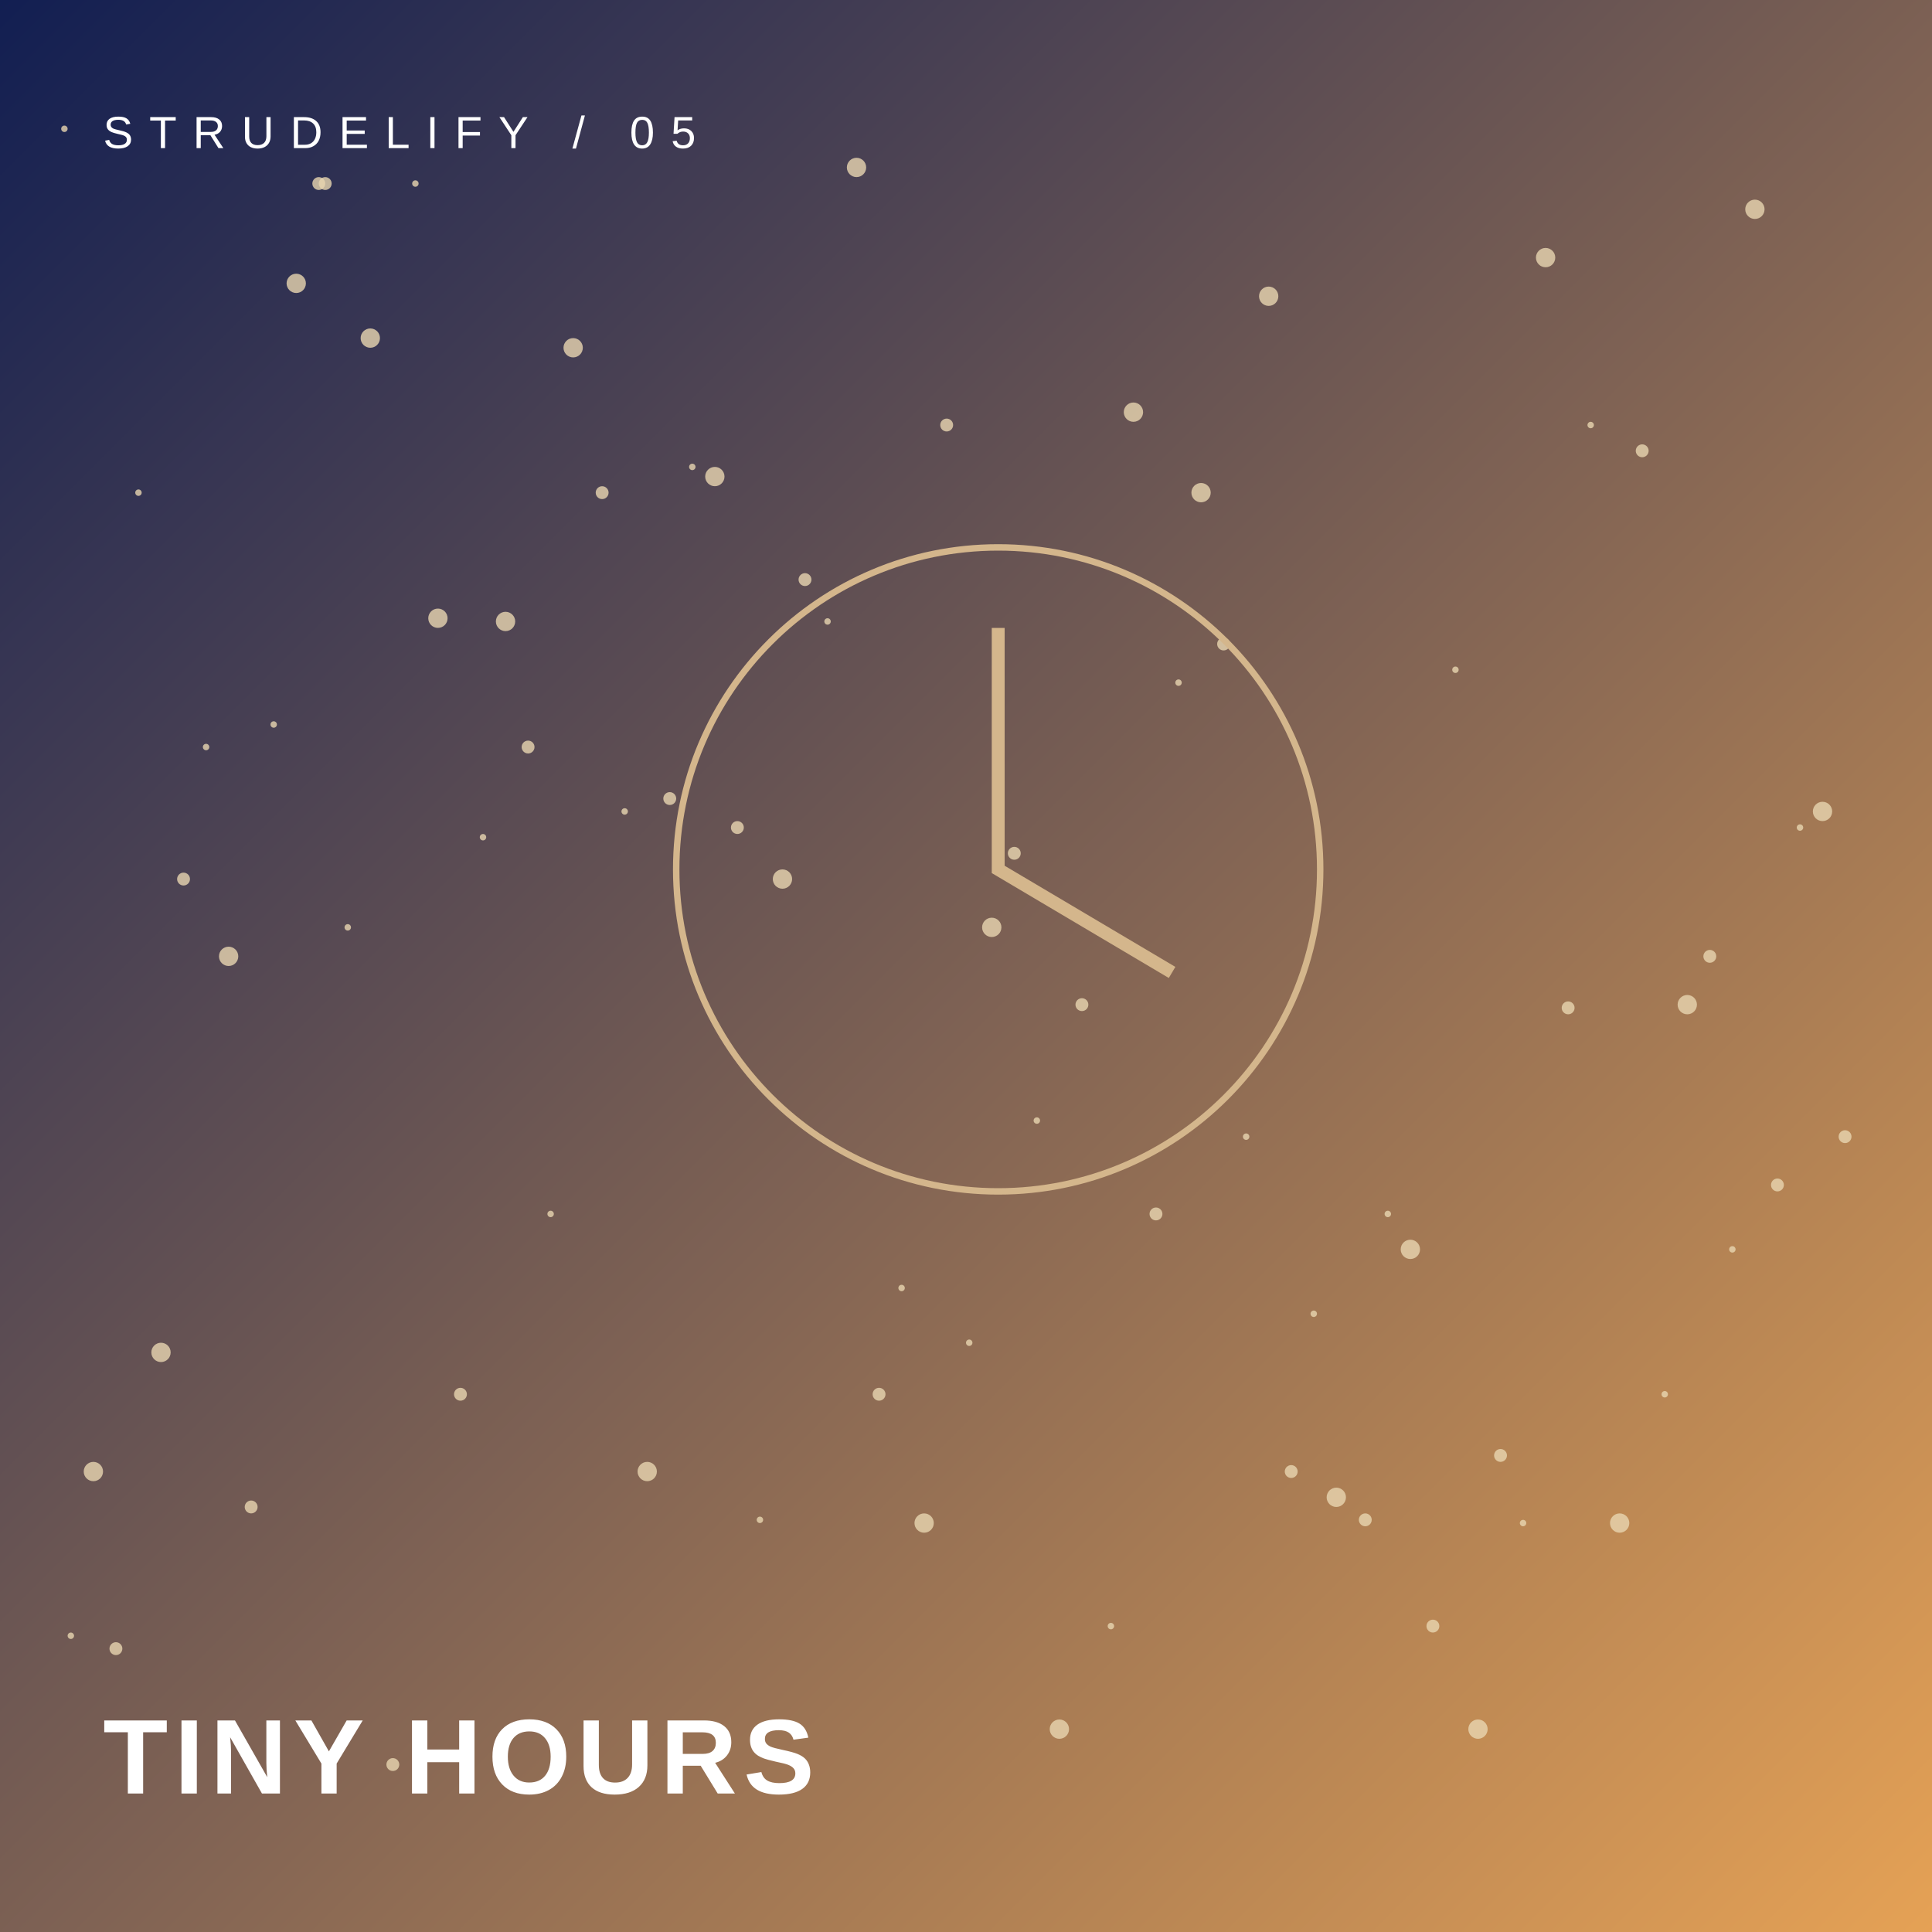
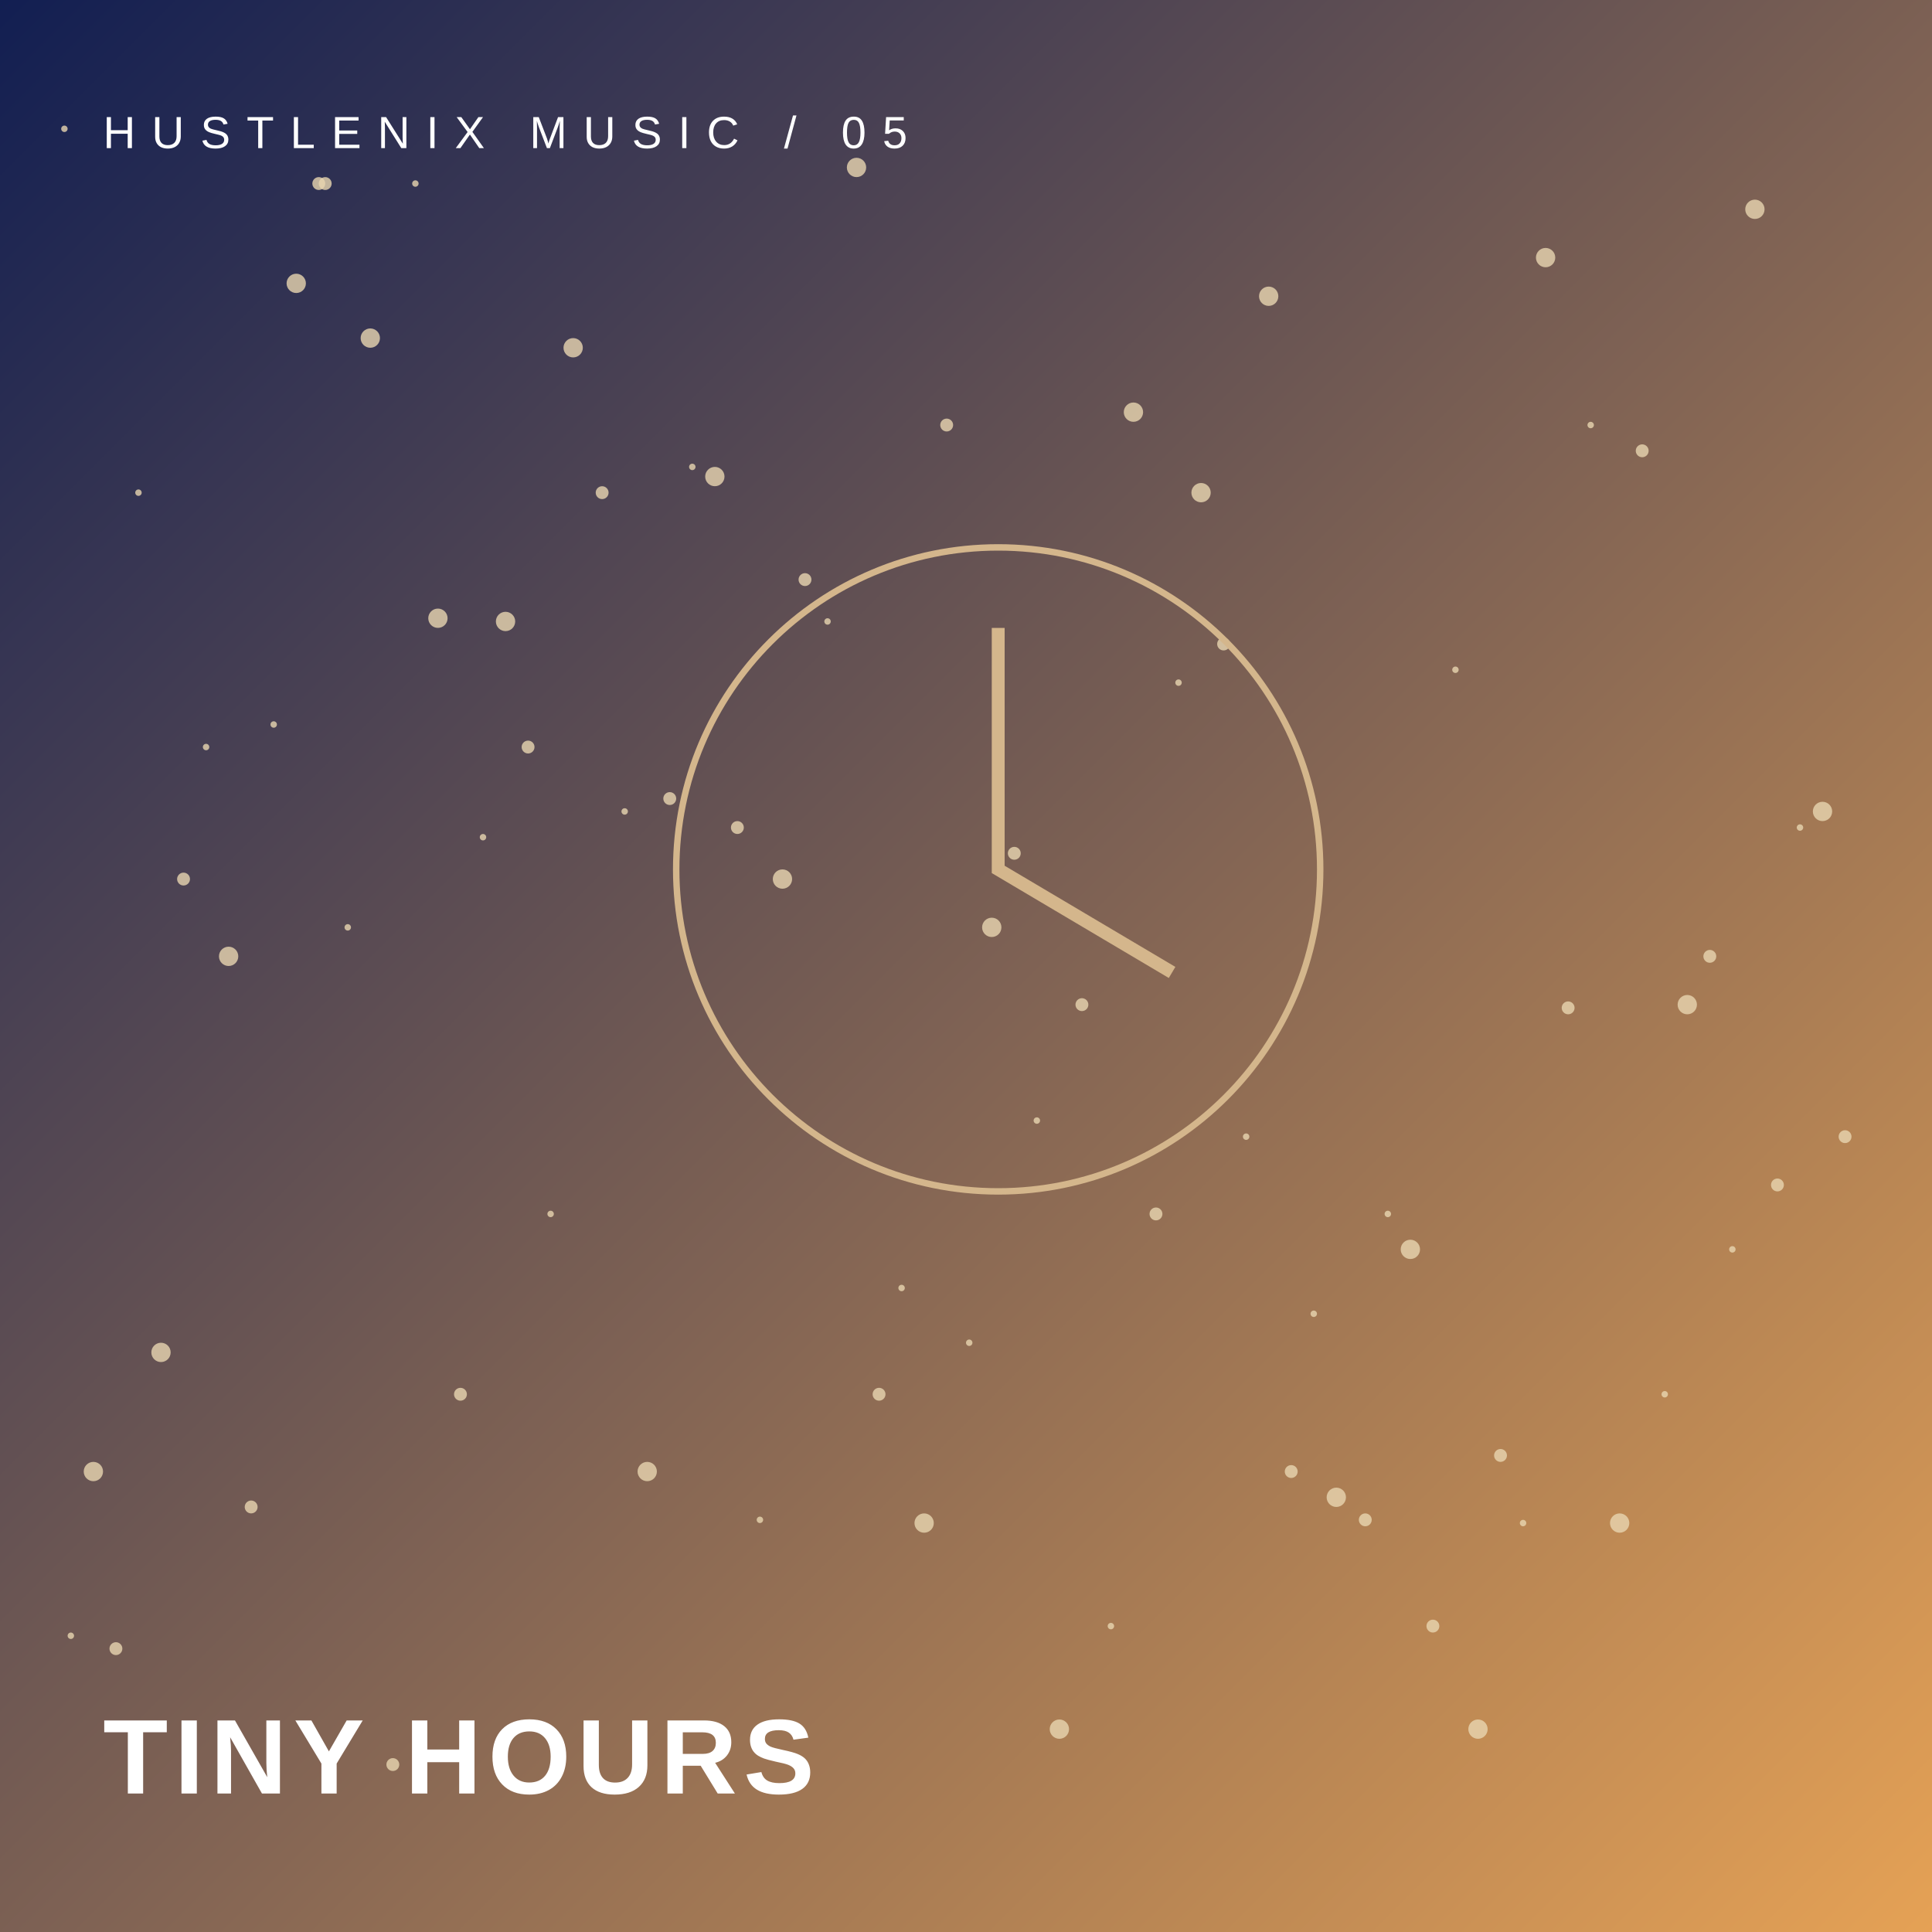
<svg xmlns="http://www.w3.org/2000/svg" width="600" height="600" viewBox="0 0 600 600">
  <defs>
    <linearGradient id="g" x2="1" y2="1">
      <stop stop-color="#111e52" />
      <stop offset="1" stop-color="#e6a255" />
    </linearGradient>
    <radialGradient id="orb">
      <stop stop-color="#fff" />
      <stop offset=".35" stop-color="#e6a255" />
      <stop offset="1" stop-color="#111e52" />
    </radialGradient>
    <filter id="blur">
      <feGaussianBlur stdDeviation="28" />
    </filter>
  </defs>
  <rect width="600" height="600" fill="url(#g)" />
  <circle cx="20" cy="40" r="1" fill="#e8d6b0" opacity=".8" />
  <circle cx="99" cy="57" r="2" fill="#e8d6b0" opacity=".8" />
  <circle cx="178" cy="108" r="3" fill="#e8d6b0" opacity=".8" />
  <circle cx="257" cy="193" r="1" fill="#e8d6b0" opacity=".8" />
  <circle cx="336" cy="312" r="2" fill="#e8d6b0" opacity=".8" />
  <circle cx="415" cy="465" r="3" fill="#e8d6b0" opacity=".8" />
  <circle cx="494" cy="132" r="1" fill="#e8d6b0" opacity=".8" />
  <circle cx="573" cy="353" r="2" fill="#e8d6b0" opacity=".8" />
  <circle cx="92" cy="88" r="3" fill="#e8d6b0" opacity=".8" />
  <circle cx="171" cy="377" r="1" fill="#e8d6b0" opacity=".8" />
  <circle cx="250" cy="180" r="2" fill="#e8d6b0" opacity=".8" />
  <circle cx="329" cy="537" r="3" fill="#e8d6b0" opacity=".8" />
  <circle cx="408" cy="408" r="1" fill="#e8d6b0" opacity=".8" />
  <circle cx="487" cy="313" r="2" fill="#e8d6b0" opacity=".8" />
  <circle cx="566" cy="252" r="3" fill="#e8d6b0" opacity=".8" />
  <circle cx="85" cy="225" r="1" fill="#e8d6b0" opacity=".8" />
  <circle cx="164" cy="232" r="2" fill="#e8d6b0" opacity=".8" />
  <circle cx="243" cy="273" r="3" fill="#e8d6b0" opacity=".8" />
  <circle cx="322" cy="348" r="1" fill="#e8d6b0" opacity=".8" />
  <circle cx="401" cy="457" r="2" fill="#e8d6b0" opacity=".8" />
  <circle cx="480" cy="80" r="3" fill="#e8d6b0" opacity=".8" />
  <circle cx="559" cy="257" r="1" fill="#e8d6b0" opacity=".8" />
  <circle cx="78" cy="468" r="2" fill="#e8d6b0" opacity=".8" />
  <circle cx="157" cy="193" r="3" fill="#e8d6b0" opacity=".8" />
  <circle cx="236" cy="472" r="1" fill="#e8d6b0" opacity=".8" />
  <circle cx="315" cy="265" r="2" fill="#e8d6b0" opacity=".8" />
  <circle cx="394" cy="92" r="3" fill="#e8d6b0" opacity=".8" />
  <circle cx="473" cy="473" r="1" fill="#e8d6b0" opacity=".8" />
  <circle cx="552" cy="368" r="2" fill="#e8d6b0" opacity=".8" />
  <circle cx="71" cy="297" r="3" fill="#e8d6b0" opacity=".8" />
  <circle cx="150" cy="260" r="1" fill="#e8d6b0" opacity=".8" />
  <circle cx="229" cy="257" r="2" fill="#e8d6b0" opacity=".8" />
  <circle cx="308" cy="288" r="3" fill="#e8d6b0" opacity=".8" />
  <circle cx="387" cy="353" r="1" fill="#e8d6b0" opacity=".8" />
  <circle cx="466" cy="452" r="2" fill="#e8d6b0" opacity=".8" />
  <circle cx="545" cy="65" r="3" fill="#e8d6b0" opacity=".8" />
  <circle cx="64" cy="232" r="1" fill="#e8d6b0" opacity=".8" />
  <circle cx="143" cy="433" r="2" fill="#e8d6b0" opacity=".8" />
  <circle cx="222" cy="148" r="3" fill="#e8d6b0" opacity=".8" />
  <circle cx="301" cy="417" r="1" fill="#e8d6b0" opacity=".8" />
  <circle cx="380" cy="200" r="2" fill="#e8d6b0" opacity=".8" />
  <circle cx="459" cy="537" r="3" fill="#e8d6b0" opacity=".8" />
  <circle cx="538" cy="388" r="1" fill="#e8d6b0" opacity=".8" />
  <circle cx="57" cy="273" r="2" fill="#e8d6b0" opacity=".8" />
  <circle cx="136" cy="192" r="3" fill="#e8d6b0" opacity=".8" />
  <circle cx="215" cy="145" r="1" fill="#e8d6b0" opacity=".8" />
  <circle cx="294" cy="132" r="2" fill="#e8d6b0" opacity=".8" />
  <circle cx="373" cy="153" r="3" fill="#e8d6b0" opacity=".8" />
  <circle cx="452" cy="208" r="1" fill="#e8d6b0" opacity=".8" />
  <circle cx="531" cy="297" r="2" fill="#e8d6b0" opacity=".8" />
  <circle cx="50" cy="420" r="3" fill="#e8d6b0" opacity=".8" />
  <circle cx="129" cy="57" r="1" fill="#e8d6b0" opacity=".8" />
  <circle cx="208" cy="248" r="2" fill="#e8d6b0" opacity=".8" />
  <circle cx="287" cy="473" r="3" fill="#e8d6b0" opacity=".8" />
  <circle cx="366" cy="212" r="1" fill="#e8d6b0" opacity=".8" />
  <circle cx="445" cy="505" r="2" fill="#e8d6b0" opacity=".8" />
  <circle cx="524" cy="312" r="3" fill="#e8d6b0" opacity=".8" />
  <circle cx="43" cy="153" r="1" fill="#e8d6b0" opacity=".8" />
  <circle cx="122" cy="548" r="2" fill="#e8d6b0" opacity=".8" />
  <circle cx="201" cy="457" r="3" fill="#e8d6b0" opacity=".8" />
  <circle cx="280" cy="400" r="1" fill="#e8d6b0" opacity=".8" />
  <circle cx="359" cy="377" r="2" fill="#e8d6b0" opacity=".8" />
  <circle cx="438" cy="388" r="3" fill="#e8d6b0" opacity=".8" />
  <circle cx="517" cy="433" r="1" fill="#e8d6b0" opacity=".8" />
  <circle cx="36" cy="512" r="2" fill="#e8d6b0" opacity=".8" />
  <circle cx="115" cy="105" r="3" fill="#e8d6b0" opacity=".8" />
  <circle cx="194" cy="252" r="1" fill="#e8d6b0" opacity=".8" />
  <circle cx="273" cy="433" r="2" fill="#e8d6b0" opacity=".8" />
  <circle cx="352" cy="128" r="3" fill="#e8d6b0" opacity=".8" />
  <circle cx="431" cy="377" r="1" fill="#e8d6b0" opacity=".8" />
  <circle cx="510" cy="140" r="2" fill="#e8d6b0" opacity=".8" />
  <circle cx="29" cy="457" r="3" fill="#e8d6b0" opacity=".8" />
  <circle cx="108" cy="288" r="1" fill="#e8d6b0" opacity=".8" />
  <circle cx="187" cy="153" r="2" fill="#e8d6b0" opacity=".8" />
  <circle cx="266" cy="52" r="3" fill="#e8d6b0" opacity=".8" />
  <circle cx="345" cy="505" r="1" fill="#e8d6b0" opacity=".8" />
  <circle cx="424" cy="472" r="2" fill="#e8d6b0" opacity=".8" />
  <circle cx="503" cy="473" r="3" fill="#e8d6b0" opacity=".8" />
  <circle cx="22" cy="508" r="1" fill="#e8d6b0" opacity=".8" />
  <circle cx="101" cy="57" r="2" fill="#e8d6b0" opacity=".8" />
  <circle cx="310" cy="270" r="100" fill="none" stroke="#d4b68c" stroke-width="2" />
  <path d="M310 195v75l54 32" fill="none" stroke="#d4b68c" stroke-width="4" />
-   <text x="32" y="46" fill="#fff" font-family="Arial,sans-serif" font-size="14" letter-spacing="5">STRUDELIFY / 05</text>
+   <text x="32" y="46" fill="#fff" font-family="Arial,sans-serif" font-size="14" letter-spacing="5">HUSTLENIX MUSIC / 05</text>
  <text x="32" y="557" fill="#fff" font-family="Arial,sans-serif" font-size="33" font-weight="700" letter-spacing="2">TINY HOURS</text>
</svg>
